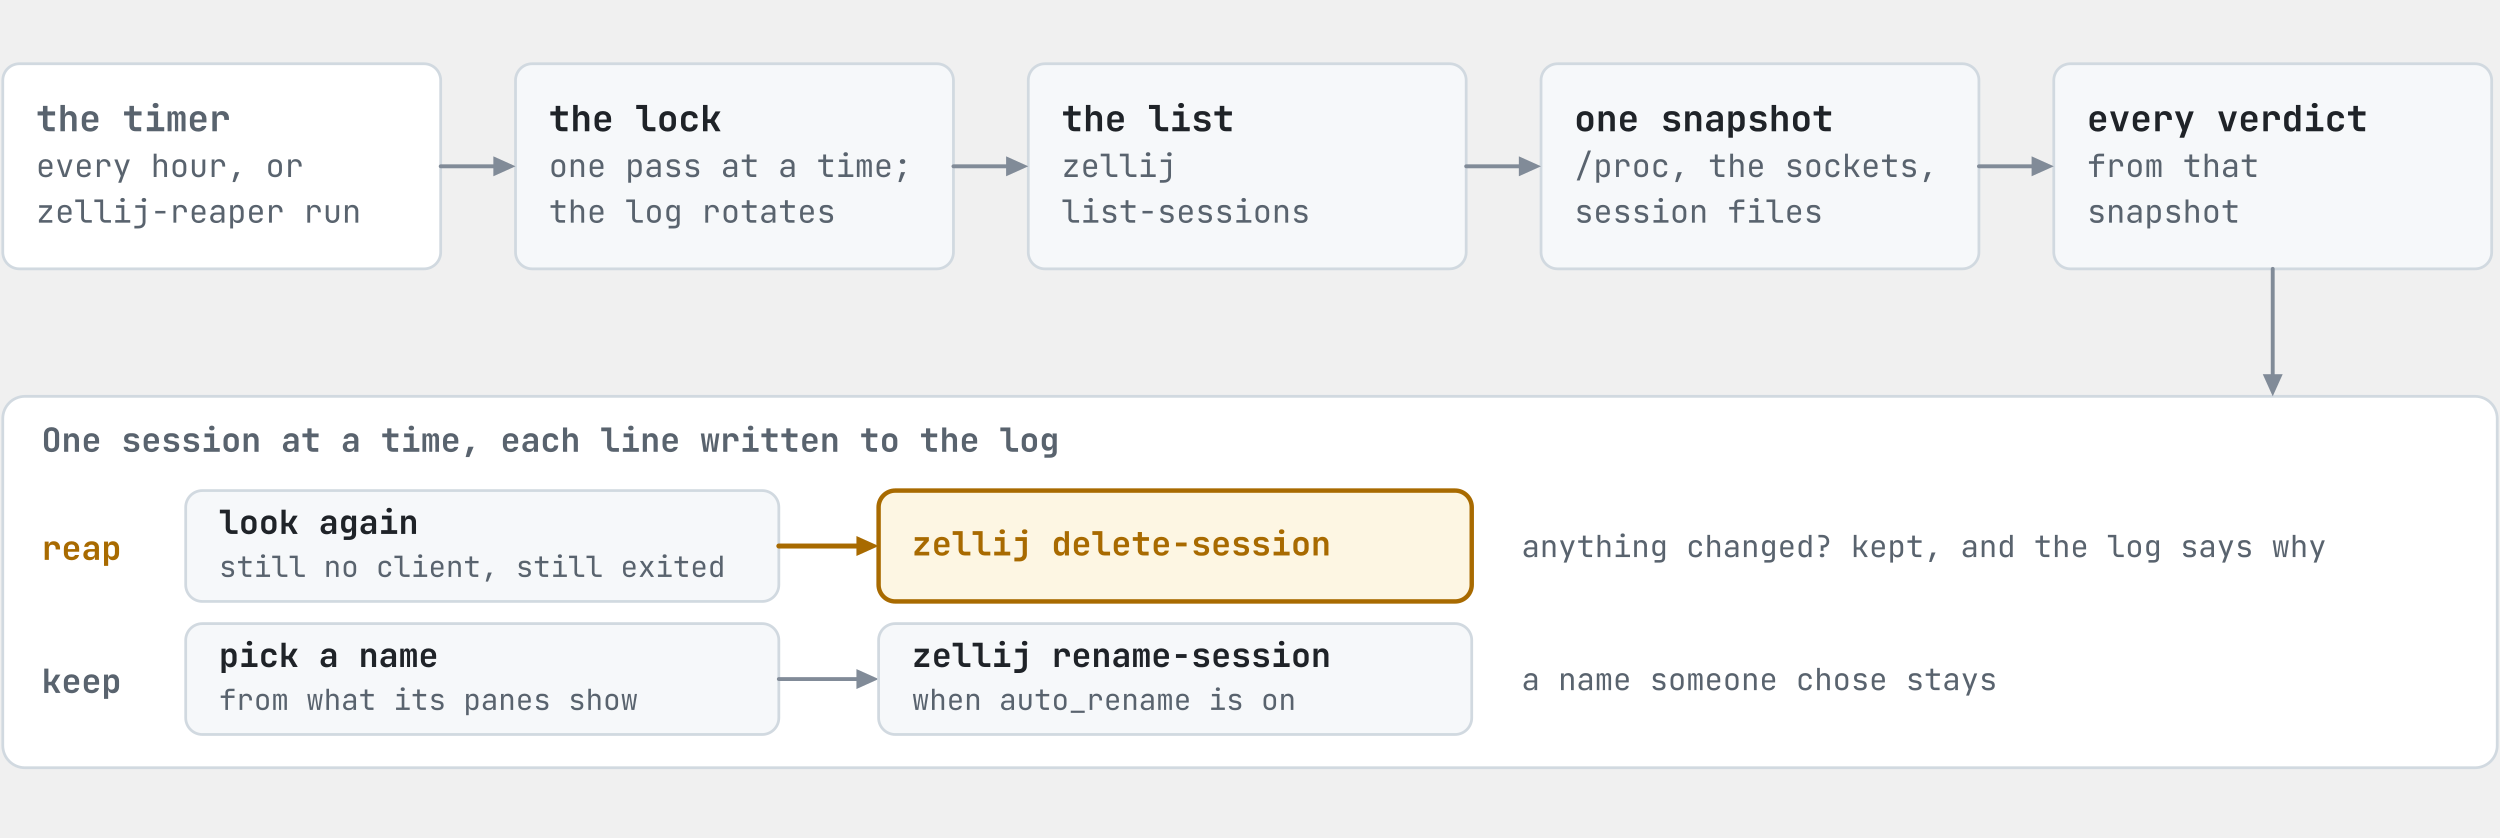
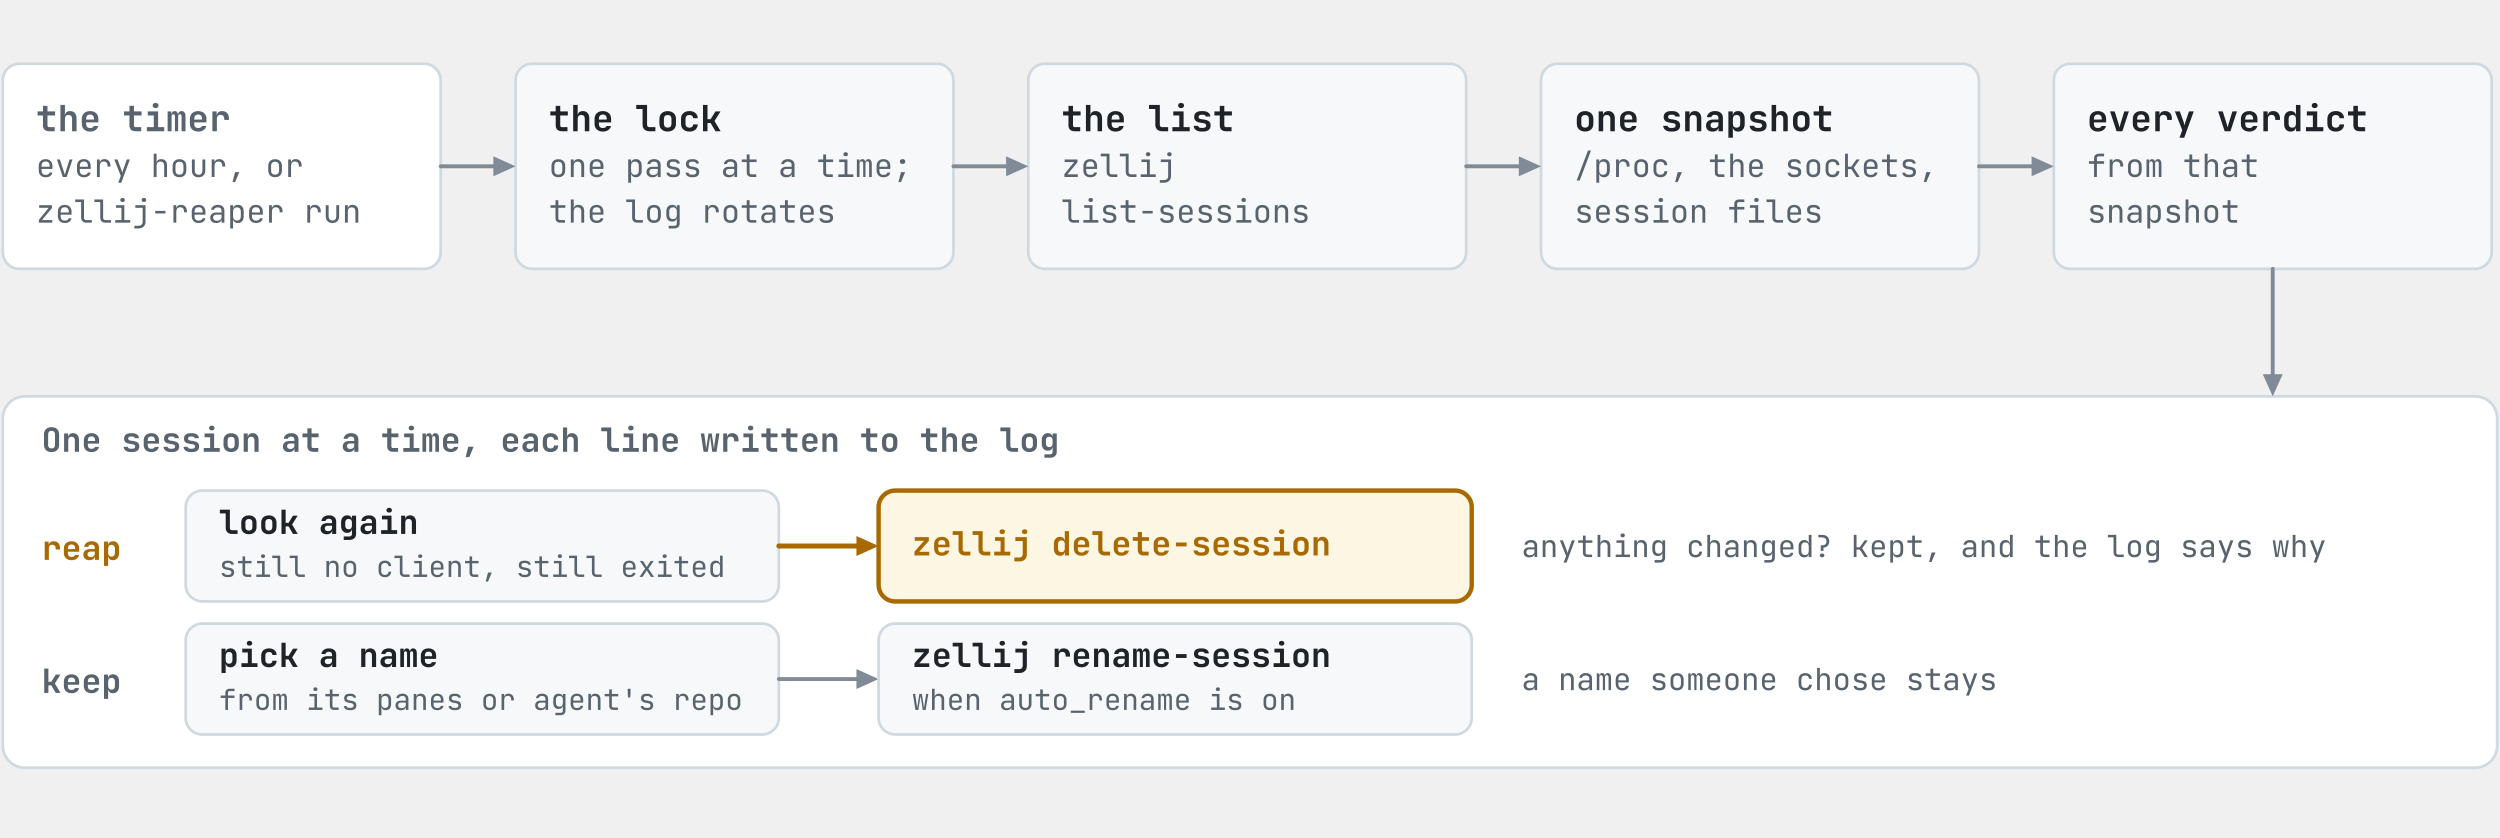
- <svg xmlns="http://www.w3.org/2000/svg" viewBox="-1 -1 902 302" width="902" height="302" role="img" aria-label="A pass takes the lock and rotates the log, lists the sessions, reads one snapshot of the kernel's tables and zellij's files, and decides every session from it. Then it goes through them one at a time, writing each verdict to the log. Before it deletes a session it looks again, and a session that changed is kept. A session it keeps gets a name from what its panes show when auto_rename is on, unless someone chose its name.">
+ <svg xmlns="http://www.w3.org/2000/svg" viewBox="-1 -1 902 302" width="902" height="302" role="img" aria-label="A pass takes the lock and rotates the log, lists the sessions, reads one snapshot of the kernel's tables and zellij's files, and decides every session from it. Then it goes through them one at a time, writing each verdict to the log. Before it deletes a session it looks again, and a session that changed is kept. A session it keeps gets a name from what its panes show, or the project its coding agent works in, when auto_rename is on, unless someone chose its name.">
  <defs>
    <path id="g0" d="M360 0Q281 0 236 -44Q192 -88 192 -165V-437H43V-550H192V-705H318V-550H529V-437H318V-165Q318 -113 369 -113H519V0Z" />
    <path id="g1" d="M77 0V-730H202V-550L199 -445H233L199 -416Q199 -484 238 -522Q278 -560 347 -560Q428 -560 476 -506Q525 -452 525 -361V0H400V-348Q400 -398 374 -425Q348 -452 301 -452Q255 -452 228 -424Q202 -396 202 -344V0Z" />
    <path id="g2" d="M301 10Q231 10 179 -17Q127 -44 98 -92Q70 -141 70 -206V-344Q70 -409 98 -458Q127 -506 179 -533Q231 -560 301 -560Q370 -560 422 -533Q473 -506 502 -458Q530 -409 530 -344V-245H191V-206Q191 -148 219 -118Q247 -89 302 -89Q344 -89 370 -104Q396 -118 403 -146H526Q512 -75 450 -32Q389 10 301 10ZM409 -315V-345Q409 -402 382 -432Q355 -463 301 -463Q247 -463 219 -432Q191 -401 191 -344V-323L418 -325Z" />
    <path id="g3" d="M76 0V-114H268V-437H101V-550H388V-114H558V0ZM318 -642Q280 -642 258 -662Q236 -681 236 -714Q236 -747 258 -766Q280 -786 318 -786Q356 -786 378 -766Q400 -747 400 -714Q400 -681 378 -662Q356 -642 318 -642Z" />
    <path id="g4" d="M52 0V-550H154V-476H175L158 -458Q158 -504 184 -532Q210 -560 251 -560Q295 -560 320 -524Q344 -488 344 -427L322 -476H356L343 -458Q343 -504 369 -532Q395 -560 438 -560Q489 -560 519 -522Q549 -484 549 -419V0H439V-414Q439 -441 427 -456Q415 -472 392 -472Q370 -472 358 -457Q345 -442 345 -414V0H255V-414Q255 -442 243 -457Q231 -472 208 -472Q185 -472 174 -457Q162 -442 162 -414V0Z" />
    <path id="g5" d="M94 0V-550H212V-445H243L206 -381Q206 -470 246 -515Q286 -560 364 -560Q453 -560 504 -505Q555 -450 555 -353V-313H424V-344Q424 -397 396 -426Q369 -455 321 -455Q272 -455 246 -426Q219 -397 219 -344V0Z" />
    <path id="g6" d="M300 10Q235 10 186 -16Q138 -42 112 -90Q85 -137 85 -200V-350Q85 -414 112 -461Q138 -508 186 -534Q235 -560 300 -560Q365 -560 414 -534Q462 -508 488 -461Q515 -414 515 -350V-253H173V-200Q173 -135 206 -100Q239 -66 300 -66Q352 -66 384 -84Q416 -103 423 -140H513Q504 -71 446 -30Q387 10 300 10ZM427 -313V-350Q427 -415 394 -450Q362 -485 300 -485Q239 -485 206 -450Q173 -415 173 -350V-321H434Z" />
    <path id="g7" d="M239 0 55 -550H147L269 -180Q280 -147 289 -116Q298 -86 302 -69Q307 -86 316 -116Q325 -147 335 -180L454 -550H545L361 0Z" />
    <path id="g8" d="M111 0V-550H199V-445H220L191 -380Q191 -469 230 -514Q268 -560 344 -560Q431 -560 482 -506Q534 -451 534 -358V-325H444V-350Q444 -415 412 -450Q381 -484 323 -484Q266 -484 234 -449Q201 -414 201 -350V0Z" />
    <path id="g9" d="M178 180 259 -34 55 -550H155L283 -210Q290 -193 296 -170Q302 -146 306 -130Q310 -146 316 -170Q322 -193 328 -210L448 -550H545L274 180Z" />
    <path id="g10" d="M92 0V-730H182V-550V-445H201L182 -424Q182 -489 221 -524Q260 -560 329 -560Q412 -560 461 -509Q510 -458 510 -370V0H420V-360Q420 -419 388 -452Q357 -484 303 -484Q247 -484 214 -449Q182 -414 182 -350V0Z" />
    <path id="g11" d="M300 8Q234 8 186 -17Q138 -42 112 -90Q85 -137 85 -202V-348Q85 -414 112 -461Q138 -508 186 -533Q234 -558 300 -558Q366 -558 414 -533Q462 -508 488 -461Q515 -414 515 -349V-202Q515 -137 488 -90Q462 -42 414 -17Q366 8 300 8ZM300 -72Q359 -72 392 -105Q425 -138 425 -202V-348Q425 -412 392 -445Q359 -478 300 -478Q242 -478 208 -445Q175 -412 175 -348V-202Q175 -138 208 -105Q242 -72 300 -72Z" />
    <path id="g12" d="M299 10Q204 10 147 -46Q90 -103 90 -200V-550H180V-200Q180 -138 212 -104Q244 -69 299 -69Q355 -69 388 -104Q420 -138 420 -200V-550H510V-200Q510 -103 452 -46Q394 10 299 10Z" />
    <path id="g13" d="M165 160 245 -151H375L245 160Z" />
    <path id="g14" d="M90 0V-90L398 -468H98V-550H499V-460L185 -82H510V0Z" />
    <path id="g15" d="M375 0Q327 0 291 -19Q255 -38 235 -73Q215 -108 215 -155V-648H30V-730H305V-155Q305 -121 324 -102Q343 -82 375 -82H550V0Z" />
    <path id="g16" d="M85 0V-82H280V-468H110V-550H370V-82H555V0ZM315 -649Q282 -649 263 -666Q244 -683 244 -712Q244 -742 263 -760Q282 -777 315 -777Q348 -777 367 -760Q386 -742 386 -712Q386 -683 367 -666Q348 -649 315 -649Z" />
    <path id="g17" d="M85 180V97H214Q276 97 310 64Q345 30 345 -31V-468H115V-550H435V-31Q435 66 375 123Q315 180 214 180ZM385 -649Q352 -649 333 -666Q314 -683 314 -712Q314 -742 333 -760Q352 -777 385 -777Q418 -777 437 -760Q456 -742 456 -712Q456 -683 437 -666Q418 -649 385 -649Z" />
    <path id="g18" d="M140 -290V-370H460V-290Z" />
    <path id="g19" d="M252 10Q165 10 115 -34Q65 -79 65 -155Q65 -232 115 -276Q165 -320 250 -320H420V-375Q420 -426 390 -454Q359 -481 303 -481Q254 -481 221 -460Q188 -440 183 -405H93Q102 -476 160 -518Q218 -560 305 -560Q400 -560 455 -511Q510 -462 510 -378V0H422V-105H407L422 -120Q422 -60 376 -25Q329 10 252 10ZM274 -61Q338 -61 379 -93Q420 -125 420 -175V-253H252Q207 -253 181 -228Q155 -203 155 -160Q155 -114 186 -88Q218 -61 274 -61Z" />
    <path id="g20" d="M92 180V-550H182V-445H200L182 -424Q182 -487 224 -524Q265 -560 333 -560Q416 -560 466 -506Q515 -451 515 -356V-195Q515 -132 492 -86Q470 -40 430 -15Q389 10 333 10Q266 10 224 -27Q182 -64 182 -126L200 -105H180L182 20V180ZM303 -68Q360 -68 392 -102Q425 -136 425 -200V-350Q425 -414 392 -448Q360 -482 303 -482Q248 -482 215 -447Q182 -412 182 -350V-200Q182 -138 215 -103Q248 -68 303 -68Z" />
    <path id="g21" d="M92 0V-550H182V-445H201L182 -424Q182 -489 221 -524Q260 -560 329 -560Q412 -560 461 -509Q510 -458 510 -370V0H420V-360Q420 -419 388 -450Q357 -482 303 -482Q247 -482 214 -448Q182 -414 182 -350V0Z" />
    <path id="g22" d="M384 0Q330 0 290 -22Q249 -44 226 -84Q203 -125 203 -178V-617H27V-730H328V-178Q328 -148 346 -130Q363 -113 393 -113H559V0Z" />
    <path id="g23" d="M300 9Q230 9 178 -18Q127 -44 98 -92Q70 -141 70 -207V-343Q70 -409 98 -458Q127 -506 178 -532Q230 -559 300 -559Q371 -559 422 -532Q473 -506 502 -458Q530 -409 530 -344V-207Q530 -141 502 -92Q473 -44 422 -18Q371 9 300 9ZM300 -100Q350 -100 378 -128Q405 -155 405 -207V-343Q405 -396 378 -423Q350 -450 300 -450Q251 -450 223 -423Q195 -396 195 -343V-207Q195 -155 223 -128Q251 -100 300 -100Z" />
    <path id="g24" d="M303 10Q233 10 180 -16Q128 -43 99 -92Q70 -140 70 -206V-344Q70 -411 99 -459Q128 -507 180 -534Q233 -560 303 -560Q407 -560 469 -506Q531 -453 534 -361H409Q406 -404 378 -428Q351 -451 303 -451Q253 -451 224 -424Q195 -396 195 -345V-206Q195 -155 224 -127Q253 -99 303 -99Q351 -99 378 -122Q406 -146 409 -189H534Q531 -97 469 -44Q407 10 303 10Z" />
    <path id="g25" d="M80 0V-730H205V-334H292L426 -550H566L400 -284L569 0H426L292 -228H205V0Z" />
    <path id="g26" d="M283 8Q227 8 186 -10Q144 -27 120 -59Q95 -91 90 -135H180Q186 -106 212 -89Q239 -72 283 -72H325Q378 -72 404 -94Q430 -115 430 -151Q430 -186 406 -206Q383 -227 337 -234L263 -246Q182 -260 142 -296Q103 -333 103 -403Q103 -477 150 -518Q197 -558 291 -558H329Q408 -558 456 -521Q504 -484 514 -421H424Q418 -447 394 -462Q370 -478 329 -478H291Q240 -478 216 -459Q193 -440 193 -402Q193 -368 213 -352Q233 -336 276 -329L350 -317Q439 -303 480 -265Q520 -227 520 -155Q520 -79 472 -36Q423 8 325 8Z" />
    <path id="g27" d="M360 0Q289 0 250 -38Q210 -76 210 -145V-468H55V-550H210V-705H300V-550H520V-468H300V-145Q300 -82 360 -82H510V0Z" />
    <path id="g28" d="M66 0V-550H145V-484H163L149 -460Q149 -506 174 -533Q198 -560 240 -560Q286 -560 311 -526Q336 -492 336 -430L309 -484H351L332 -460Q332 -506 358 -533Q383 -560 425 -560Q477 -560 506 -521Q534 -482 534 -418V0H451V-419Q451 -453 436 -472Q422 -491 394 -491Q367 -491 352 -472Q336 -454 336 -420V0H264V-419Q264 -454 248 -472Q233 -491 205 -491Q177 -491 163 -472Q149 -454 149 -420V0Z" />
    <path id="g29" d="M170 160 250 -151H380L250 160ZM290 -410Q257 -410 236 -431Q215 -452 215 -485Q215 -517 236 -538Q258 -560 290 -560H310Q342 -560 364 -538Q385 -517 385 -485Q385 -452 364 -431Q343 -410 310 -410Z" />
    <path id="g30" d="M161 180V98H336Q378 98 398 79Q417 60 417 20V-50L419 -150H401L418 -165Q418 -105 378 -70Q338 -35 271 -35Q186 -35 137 -90Q88 -146 88 -240V-356Q88 -450 137 -505Q186 -560 271 -560Q338 -560 378 -525Q418 -490 418 -430L401 -445H418V-550H507V20Q507 94 462 137Q416 180 335 180ZM298 -113Q354 -113 386 -148Q418 -183 418 -245V-350Q418 -412 386 -447Q354 -482 298 -482Q241 -482 210 -448Q178 -414 178 -350V-245Q178 -181 210 -147Q241 -113 298 -113Z" />
    <path id="g31" d="M279 9Q216 9 169 -11Q122 -31 96 -66Q69 -102 67 -150H192Q194 -124 218 -108Q241 -92 279 -92H323Q369 -92 392 -110Q415 -128 415 -159Q415 -188 394 -204Q374 -221 331 -226L263 -236Q169 -249 125 -286Q81 -323 81 -397Q81 -474 133 -516Q185 -559 286 -559H324Q416 -559 471 -518Q526 -477 530 -408H405Q402 -430 380 -444Q359 -458 324 -458H286Q243 -458 224 -442Q204 -427 204 -397Q204 -369 221 -356Q238 -342 276 -336L347 -326Q445 -312 492 -274Q538 -235 538 -160Q538 -80 484 -36Q429 9 323 9Z" />
    <path id="g32" d="M77 0V-550H199V-445H233L199 -416Q199 -484 238 -522Q278 -560 347 -560Q428 -560 476 -506Q525 -452 525 -361V0H400V-348Q400 -398 374 -425Q348 -452 301 -452Q255 -452 228 -424Q202 -396 202 -344V0Z" />
    <path id="g33" d="M239 10Q154 10 105 -35Q56 -80 56 -156Q56 -237 110 -281Q164 -325 263 -325H400V-372Q400 -412 374 -434Q348 -457 303 -457Q262 -457 235 -439Q208 -421 203 -390H81Q90 -468 151 -514Q212 -560 307 -560Q408 -560 466 -510Q525 -459 525 -373V0H404V-96H384L404 -123Q404 -62 359 -26Q314 10 239 10ZM280 -84Q333 -84 366 -111Q400 -138 400 -181V-248H265Q227 -248 204 -226Q181 -204 181 -168Q181 -129 208 -106Q234 -84 280 -84Z" />
    <path id="g34" d="M77 180V-550H199V-445H227L199 -416Q199 -483 239 -522Q279 -560 347 -560Q430 -560 480 -503Q530 -446 530 -350V-201Q530 -137 508 -90Q485 -42 444 -16Q403 10 347 10Q279 10 239 -28Q199 -67 199 -134L227 -105H198L202 26V180ZM303 -98Q351 -98 378 -126Q405 -154 405 -206V-344Q405 -396 378 -424Q351 -452 303 -452Q256 -452 229 -424Q202 -395 202 -344V-206Q202 -155 229 -126Q256 -98 303 -98Z" />
    <path id="g35" d="M75 110 430 -830H525L170 110Z" />
    <path id="g36" d="M304 10Q238 10 188 -15Q139 -40 112 -88Q85 -135 85 -200V-350Q85 -416 112 -463Q139 -510 188 -535Q238 -560 304 -560Q399 -560 457 -509Q515 -458 518 -370H428Q425 -423 392 -452Q360 -480 304 -480Q245 -480 210 -446Q175 -413 175 -351V-200Q175 -138 210 -104Q245 -70 304 -70Q360 -70 392 -99Q425 -128 428 -180H518Q515 -92 457 -41Q399 10 304 10Z" />
    <path id="g37" d="M95 0V-730H185V-323H291L451 -550H554L369 -288L557 0H452L292 -245H185V0Z" />
    <path id="g38" d="M220 0V-413H60V-495H220V-590Q220 -655 261 -692Q302 -730 374 -730H535V-648H374Q343 -648 326 -634Q310 -619 310 -590V-495H535V-413H310V0Z" />
    <path id="g39" d="M220 0 39 -550H167L272 -216Q281 -186 290 -154Q298 -122 302 -103Q307 -122 315 -154Q323 -186 331 -215L434 -550H561L381 0Z" />
    <path id="g40" d="M166 180 243 -30 38 -550H175L277 -269Q285 -246 293 -214Q301 -181 305 -160Q310 -181 318 -214Q326 -246 334 -269L430 -550H562L297 180Z" />
    <path id="g41" d="M253 10Q171 10 120 -47Q70 -104 70 -200V-349Q70 -446 120 -503Q170 -560 253 -560Q321 -560 361 -522Q401 -483 401 -416L373 -445H402L398 -576V-730H523V0H401V-105H373L401 -134Q401 -67 361 -28Q321 10 253 10ZM297 -98Q345 -98 372 -126Q398 -155 398 -206V-344Q398 -395 372 -424Q345 -452 297 -452Q249 -452 222 -424Q195 -396 195 -344V-206Q195 -154 222 -126Q249 -98 297 -98Z" />
    <path id="g42" d="M300 10Q230 10 178 -16Q127 -43 100 -92Q72 -140 72 -206V-524Q72 -590 100 -638Q127 -687 178 -714Q230 -740 300 -740Q371 -740 422 -714Q473 -687 500 -638Q528 -590 528 -525V-206Q528 -140 500 -92Q473 -43 422 -16Q371 10 300 10ZM300 -100Q351 -100 377 -128Q403 -155 403 -206V-524Q403 -576 377 -603Q351 -630 300 -630Q249 -630 223 -603Q197 -576 197 -524V-206Q197 -155 224 -128Q250 -100 300 -100Z" />
    <path id="g43" d="M150 160 230 -151H390L260 160Z" />
    <path id="g44" d="M104 0 20 -550H124L170 -213Q174 -184 178 -149Q181 -114 183 -91Q186 -114 191 -149Q196 -184 200 -213L252 -550H349L400 -213Q404 -184 409 -148Q414 -113 417 -90Q419 -114 424 -150Q428 -185 431 -213L480 -550H580L494 0H365L317 -339Q313 -367 308 -402Q303 -436 300 -458Q297 -436 292 -402Q288 -367 283 -339L233 0Z" />
    <path id="g45" d="M152 180V76H315Q357 76 378 56Q399 35 399 -3V-44L401 -147H374L401 -174Q401 -107 362 -70Q322 -32 255 -32Q171 -32 122 -89Q72 -146 72 -243V-350Q72 -446 122 -503Q171 -560 255 -560Q322 -560 362 -522Q401 -485 401 -418L374 -445H401L398 -550H523V0Q523 83 468 132Q413 180 317 180ZM297 -140Q345 -140 372 -168Q398 -197 398 -248V-344Q398 -395 372 -424Q345 -452 297 -452Q249 -452 223 -424Q197 -396 197 -344V-248Q197 -196 223 -168Q249 -140 297 -140Z" />
    <path id="g46" d="M50 0 245 -283 62 -550H168L277 -380Q284 -369 290 -356Q297 -343 301 -335Q304 -343 310 -356Q317 -369 324 -380L434 -550H539L356 -282L550 0H444L326 -180Q319 -191 312 -206Q306 -220 301 -229Q297 -220 290 -206Q282 -191 274 -180L155 0Z" />
    <path id="g47" d="M268 10Q186 10 136 -45Q85 -100 85 -194V-355Q85 -450 135 -505Q185 -560 268 -560Q336 -560 377 -523Q418 -486 418 -424L400 -445H420L418 -570V-730H508V0H418V-105H400L418 -126Q418 -63 377 -26Q336 10 268 10ZM298 -68Q354 -68 386 -103Q418 -138 418 -200V-350Q418 -412 386 -447Q354 -482 298 -482Q241 -482 208 -448Q175 -414 175 -350V-200Q175 -136 208 -102Q241 -68 298 -68Z" />
    <path id="g48" d="M78 0V-113L365 -440H87V-550H511V-437L221 -110H522V0Z" />
    <path id="g49" d="M82 180V64H229Q279 64 306 37Q333 10 333 -39V-434H112V-550H458V-36Q458 64 398 122Q338 180 236 180ZM391 -642Q353 -642 331 -662Q309 -681 309 -714Q309 -747 331 -766Q353 -786 391 -786Q429 -786 451 -766Q473 -747 473 -714Q473 -681 451 -662Q429 -642 391 -642Z" />
    <path id="g50" d="M140 -272V-388H460V-272Z" />
    <path id="g51" d="M211 -205V-385H261Q325 -385 362 -420Q400 -456 400 -515Q400 -574 362 -610Q325 -645 260 -645H135V-730H260Q330 -730 382 -704Q433 -677 462 -629Q490 -581 490 -515Q490 -458 466 -412Q442 -367 400 -340Q357 -313 301 -310V-205ZM240 5Q214 5 197 -12Q180 -29 180 -55Q180 -81 197 -98Q214 -115 240 -115H270Q299 -115 314 -98Q330 -82 330 -56Q330 -30 313 -12Q296 5 270 5Z" />
    <path id="g52" d="M123 0 35 -550H115L170 -160Q173 -138 176 -112Q180 -87 182 -70Q184 -87 188 -112Q193 -138 196 -160L257 -550H343L404 -160Q407 -138 412 -112Q416 -87 418 -70Q420 -87 424 -112Q429 -138 432 -160L489 -550H565L473 0H374L315 -380Q311 -408 306 -436Q301 -464 299 -480Q297 -464 293 -436Q289 -408 284 -380L222 0Z" />
-     <path id="g53" d="M60 100V25H540V100Z" />
+     <path id="g53" d="M258 -430 246 -580V-730H343V-580L332 -430Z" />
+     <path id="g54" d="M60 100V25H540V100Z" />
  </defs>
  <rect x="0" y="22" width="158" height="74" rx="6" fill="#ffffff" stroke="#d1d9e0" stroke-width="1" />
  <g transform="scale(0.013)" fill="#59636e">
    <use href="#g0" x="923.1" y="3565.4" />
    <use href="#g1" x="1523.1" y="3565.4" />
    <use href="#g2" x="2123.1" y="3565.4" />
    <use href="#g0" x="3323.1" y="3565.4" />
    <use href="#g3" x="3923.1" y="3565.4" />
    <use href="#g4" x="4523.1" y="3565.4" />
    <use href="#g2" x="5123.1" y="3565.4" />
    <use href="#g5" x="5723.1" y="3565.4" />
  </g>
  <g transform="scale(0.0115)" fill="#59636e">
    <use href="#g6" x="1043.5" y="5465.2" />
    <use href="#g7" x="1643.5" y="5465.2" />
    <use href="#g6" x="2243.5" y="5465.2" />
    <use href="#g8" x="2843.5" y="5465.2" />
    <use href="#g9" x="3443.5" y="5465.2" />
    <use href="#g10" x="4643.5" y="5465.2" />
    <use href="#g11" x="5243.5" y="5465.2" />
    <use href="#g12" x="5843.5" y="5465.2" />
    <use href="#g8" x="6443.5" y="5465.2" />
    <use href="#g13" x="7043.5" y="5465.2" />
    <use href="#g11" x="8243.5" y="5465.2" />
    <use href="#g8" x="8843.5" y="5465.2" />
  </g>
  <g transform="scale(0.0115)" fill="#59636e">
    <use href="#g14" x="1043.5" y="6900.0" />
    <use href="#g6" x="1643.5" y="6900.0" />
    <use href="#g15" x="2243.5" y="6900.0" />
    <use href="#g15" x="2843.5" y="6900.0" />
    <use href="#g16" x="3443.5" y="6900.0" />
    <use href="#g17" x="4043.5" y="6900.0" />
    <use href="#g18" x="4643.5" y="6900.0" />
    <use href="#g8" x="5243.5" y="6900.0" />
    <use href="#g6" x="5843.5" y="6900.0" />
    <use href="#g19" x="6443.5" y="6900.0" />
    <use href="#g20" x="7043.5" y="6900.0" />
    <use href="#g6" x="7643.5" y="6900.0" />
    <use href="#g8" x="8243.5" y="6900.0" />
    <use href="#g8" x="9443.5" y="6900.0" />
    <use href="#g12" x="10043.5" y="6900.0" />
    <use href="#g21" x="10643.5" y="6900.0" />
  </g>
  <rect x="185" y="22" width="158" height="74" rx="6" fill="#f6f8fa" stroke="#d1d9e0" stroke-width="1" />
  <g transform="scale(0.013)" fill="#1f2328">
    <use href="#g0" x="15153.8" y="3565.4" />
    <use href="#g1" x="15753.8" y="3565.4" />
    <use href="#g2" x="16353.8" y="3565.4" />
    <use href="#g22" x="17553.8" y="3565.4" />
    <use href="#g23" x="18153.8" y="3565.4" />
    <use href="#g24" x="18753.8" y="3565.4" />
    <use href="#g25" x="19353.8" y="3565.4" />
  </g>
  <g transform="scale(0.0115)" fill="#59636e">
    <use href="#g11" x="17130.4" y="5465.2" />
    <use href="#g21" x="17730.4" y="5465.2" />
    <use href="#g6" x="18330.4" y="5465.2" />
    <use href="#g20" x="19530.4" y="5465.2" />
    <use href="#g19" x="20130.4" y="5465.2" />
    <use href="#g26" x="20730.4" y="5465.2" />
    <use href="#g26" x="21330.4" y="5465.2" />
    <use href="#g19" x="22530.4" y="5465.2" />
    <use href="#g27" x="23130.4" y="5465.2" />
    <use href="#g19" x="24330.4" y="5465.2" />
    <use href="#g27" x="25530.4" y="5465.2" />
    <use href="#g16" x="26130.4" y="5465.2" />
    <use href="#g28" x="26730.4" y="5465.2" />
    <use href="#g6" x="27330.4" y="5465.2" />
    <use href="#g29" x="27930.4" y="5465.2" />
  </g>
  <g transform="scale(0.0115)" fill="#59636e">
    <use href="#g27" x="17130.4" y="6900.0" />
    <use href="#g10" x="17730.4" y="6900.0" />
    <use href="#g6" x="18330.4" y="6900.0" />
    <use href="#g15" x="19530.4" y="6900.0" />
    <use href="#g11" x="20130.4" y="6900.0" />
    <use href="#g30" x="20730.4" y="6900.0" />
    <use href="#g8" x="21930.4" y="6900.0" />
    <use href="#g11" x="22530.4" y="6900.0" />
    <use href="#g27" x="23130.4" y="6900.0" />
    <use href="#g19" x="23730.4" y="6900.0" />
    <use href="#g27" x="24330.4" y="6900.0" />
    <use href="#g6" x="24930.4" y="6900.0" />
    <use href="#g26" x="25530.4" y="6900.0" />
  </g>
  <path d="M158,59.0 L178.0,59.0" fill="none" stroke="#818b98" stroke-width="1.4" stroke-linejoin="round" stroke-linecap="round" />
  <path d="M185,59.0 L177.0,62.6 L177.0,55.4 Z" fill="#818b98" />
  <rect x="370" y="22" width="158" height="74" rx="6" fill="#f6f8fa" stroke="#d1d9e0" stroke-width="1" />
  <g transform="scale(0.013)" fill="#1f2328">
    <use href="#g0" x="29384.6" y="3565.4" />
    <use href="#g1" x="29984.6" y="3565.4" />
    <use href="#g2" x="30584.6" y="3565.4" />
    <use href="#g22" x="31784.6" y="3565.4" />
    <use href="#g3" x="32384.6" y="3565.4" />
    <use href="#g31" x="32984.6" y="3565.4" />
    <use href="#g0" x="33584.6" y="3565.4" />
  </g>
  <g transform="scale(0.0115)" fill="#59636e">
    <use href="#g14" x="33217.4" y="5465.2" />
    <use href="#g6" x="33817.4" y="5465.2" />
    <use href="#g15" x="34417.4" y="5465.2" />
    <use href="#g15" x="35017.4" y="5465.2" />
    <use href="#g16" x="35617.4" y="5465.2" />
    <use href="#g17" x="36217.4" y="5465.2" />
  </g>
  <g transform="scale(0.0115)" fill="#59636e">
    <use href="#g15" x="33217.4" y="6900.0" />
    <use href="#g16" x="33817.4" y="6900.0" />
    <use href="#g26" x="34417.4" y="6900.0" />
    <use href="#g27" x="35017.4" y="6900.0" />
    <use href="#g18" x="35617.4" y="6900.0" />
    <use href="#g26" x="36217.4" y="6900.0" />
    <use href="#g6" x="36817.4" y="6900.0" />
    <use href="#g26" x="37417.4" y="6900.0" />
    <use href="#g26" x="38017.4" y="6900.0" />
    <use href="#g16" x="38617.4" y="6900.0" />
    <use href="#g11" x="39217.4" y="6900.0" />
    <use href="#g21" x="39817.4" y="6900.0" />
    <use href="#g26" x="40417.4" y="6900.0" />
  </g>
  <path d="M343,59.0 L363.0,59.0" fill="none" stroke="#818b98" stroke-width="1.4" stroke-linejoin="round" stroke-linecap="round" />
  <path d="M370,59.0 L362.0,62.6 L362.0,55.4 Z" fill="#818b98" />
  <rect x="555" y="22" width="158" height="74" rx="6" fill="#f6f8fa" stroke="#d1d9e0" stroke-width="1" />
  <g transform="scale(0.013)" fill="#1f2328">
    <use href="#g23" x="43615.4" y="3565.4" />
    <use href="#g32" x="44215.4" y="3565.4" />
    <use href="#g2" x="44815.4" y="3565.4" />
    <use href="#g31" x="46015.4" y="3565.4" />
    <use href="#g32" x="46615.4" y="3565.4" />
    <use href="#g33" x="47215.4" y="3565.4" />
    <use href="#g34" x="47815.4" y="3565.4" />
    <use href="#g31" x="48415.4" y="3565.4" />
    <use href="#g1" x="49015.4" y="3565.4" />
    <use href="#g23" x="49615.4" y="3565.4" />
    <use href="#g0" x="50215.4" y="3565.4" />
  </g>
  <g transform="scale(0.0115)" fill="#59636e">
    <use href="#g35" x="49304.3" y="5465.2" />
    <use href="#g20" x="49904.3" y="5465.2" />
    <use href="#g8" x="50504.3" y="5465.2" />
    <use href="#g11" x="51104.3" y="5465.2" />
    <use href="#g36" x="51704.3" y="5465.2" />
    <use href="#g13" x="52304.3" y="5465.2" />
    <use href="#g27" x="53504.3" y="5465.2" />
    <use href="#g10" x="54104.3" y="5465.2" />
    <use href="#g6" x="54704.3" y="5465.2" />
    <use href="#g26" x="55904.3" y="5465.2" />
    <use href="#g11" x="56504.3" y="5465.2" />
    <use href="#g36" x="57104.3" y="5465.2" />
    <use href="#g37" x="57704.3" y="5465.2" />
    <use href="#g6" x="58304.3" y="5465.2" />
    <use href="#g27" x="58904.3" y="5465.2" />
    <use href="#g26" x="59504.3" y="5465.2" />
    <use href="#g13" x="60104.3" y="5465.2" />
  </g>
  <g transform="scale(0.0115)" fill="#59636e">
    <use href="#g26" x="49304.3" y="6900.0" />
    <use href="#g6" x="49904.3" y="6900.0" />
    <use href="#g26" x="50504.3" y="6900.0" />
    <use href="#g26" x="51104.3" y="6900.0" />
    <use href="#g16" x="51704.3" y="6900.0" />
    <use href="#g11" x="52304.3" y="6900.0" />
    <use href="#g21" x="52904.3" y="6900.0" />
    <use href="#g38" x="54104.3" y="6900.0" />
    <use href="#g16" x="54704.3" y="6900.0" />
    <use href="#g15" x="55304.3" y="6900.0" />
    <use href="#g6" x="55904.3" y="6900.0" />
    <use href="#g26" x="56504.3" y="6900.0" />
  </g>
  <path d="M528,59.0 L548.0,59.0" fill="none" stroke="#818b98" stroke-width="1.4" stroke-linejoin="round" stroke-linecap="round" />
  <path d="M555,59.0 L547.0,62.6 L547.0,55.4 Z" fill="#818b98" />
  <rect x="740" y="22" width="158" height="74" rx="6" fill="#f6f8fa" stroke="#d1d9e0" stroke-width="1" />
  <g transform="scale(0.013)" fill="#1f2328">
    <use href="#g2" x="57846.2" y="3565.4" />
    <use href="#g39" x="58446.2" y="3565.4" />
    <use href="#g2" x="59046.2" y="3565.4" />
    <use href="#g5" x="59646.2" y="3565.4" />
    <use href="#g40" x="60246.2" y="3565.4" />
    <use href="#g39" x="61446.2" y="3565.4" />
    <use href="#g2" x="62046.2" y="3565.4" />
    <use href="#g5" x="62646.2" y="3565.4" />
    <use href="#g41" x="63246.2" y="3565.4" />
    <use href="#g3" x="63846.2" y="3565.4" />
    <use href="#g24" x="64446.2" y="3565.4" />
    <use href="#g0" x="65046.2" y="3565.4" />
  </g>
  <g transform="scale(0.0115)" fill="#59636e">
    <use href="#g38" x="65391.3" y="5465.2" />
    <use href="#g8" x="65991.3" y="5465.2" />
    <use href="#g11" x="66591.3" y="5465.2" />
    <use href="#g28" x="67191.3" y="5465.2" />
    <use href="#g27" x="68391.3" y="5465.2" />
    <use href="#g10" x="68991.3" y="5465.2" />
    <use href="#g19" x="69591.3" y="5465.2" />
    <use href="#g27" x="70191.3" y="5465.2" />
  </g>
  <g transform="scale(0.0115)" fill="#59636e">
    <use href="#g26" x="65391.3" y="6900.0" />
    <use href="#g21" x="65991.3" y="6900.0" />
    <use href="#g19" x="66591.3" y="6900.0" />
    <use href="#g20" x="67191.3" y="6900.0" />
    <use href="#g26" x="67791.3" y="6900.0" />
    <use href="#g10" x="68391.3" y="6900.0" />
    <use href="#g11" x="68991.3" y="6900.0" />
    <use href="#g27" x="69591.3" y="6900.0" />
  </g>
  <path d="M713,59.0 L733.0,59.0" fill="none" stroke="#818b98" stroke-width="1.4" stroke-linejoin="round" stroke-linecap="round" />
  <path d="M740,59.0 L732.0,62.6 L732.0,55.4 Z" fill="#818b98" />
  <rect x="0" y="142" width="900" height="134" rx="8" fill="#ffffff" stroke="#d1d9e0" stroke-width="1" />
  <g transform="scale(0.012)" fill="#59636e">
    <use href="#g42" x="1166.7" y="13500.0" />
    <use href="#g32" x="1766.7" y="13500.0" />
    <use href="#g2" x="2366.7" y="13500.0" />
    <use href="#g31" x="3566.7" y="13500.0" />
    <use href="#g2" x="4166.7" y="13500.0" />
    <use href="#g31" x="4766.7" y="13500.0" />
    <use href="#g31" x="5366.7" y="13500.0" />
    <use href="#g3" x="5966.7" y="13500.0" />
    <use href="#g23" x="6566.7" y="13500.0" />
    <use href="#g32" x="7166.7" y="13500.0" />
    <use href="#g33" x="8366.7" y="13500.0" />
    <use href="#g0" x="8966.7" y="13500.0" />
    <use href="#g33" x="10166.7" y="13500.0" />
    <use href="#g0" x="11366.7" y="13500.0" />
    <use href="#g3" x="11966.7" y="13500.0" />
    <use href="#g4" x="12566.7" y="13500.0" />
    <use href="#g2" x="13166.7" y="13500.0" />
    <use href="#g43" x="13766.7" y="13500.0" />
    <use href="#g2" x="14966.7" y="13500.0" />
    <use href="#g33" x="15566.7" y="13500.0" />
    <use href="#g24" x="16166.7" y="13500.0" />
    <use href="#g1" x="16766.7" y="13500.0" />
    <use href="#g22" x="17966.7" y="13500.0" />
    <use href="#g3" x="18566.7" y="13500.0" />
    <use href="#g32" x="19166.7" y="13500.0" />
    <use href="#g2" x="19766.7" y="13500.0" />
    <use href="#g44" x="20966.7" y="13500.0" />
    <use href="#g5" x="21566.7" y="13500.0" />
    <use href="#g3" x="22166.7" y="13500.0" />
    <use href="#g0" x="22766.7" y="13500.0" />
    <use href="#g0" x="23366.7" y="13500.0" />
    <use href="#g2" x="23966.7" y="13500.0" />
    <use href="#g32" x="24566.7" y="13500.0" />
    <use href="#g0" x="25766.7" y="13500.0" />
    <use href="#g23" x="26366.7" y="13500.0" />
    <use href="#g0" x="27566.7" y="13500.0" />
    <use href="#g1" x="28166.7" y="13500.0" />
    <use href="#g2" x="28766.7" y="13500.0" />
    <use href="#g22" x="29966.7" y="13500.0" />
    <use href="#g23" x="30566.7" y="13500.0" />
    <use href="#g45" x="31166.7" y="13500.0" />
  </g>
  <path d="M819.0,96 L819.0,135.0" fill="none" stroke="#818b98" stroke-width="1.4" stroke-linejoin="round" stroke-linecap="round" />
  <path d="M819.0,142 L815.4,134.0 L822.6,134.0 Z" fill="#818b98" />
  <g transform="scale(0.012)" fill="#A86A00">
    <use href="#g5" x="1166.7" y="16750.0" />
    <use href="#g2" x="1766.7" y="16750.0" />
    <use href="#g33" x="2366.7" y="16750.0" />
    <use href="#g34" x="2966.7" y="16750.0" />
  </g>
  <rect x="66" y="176" width="214" height="40" rx="6" fill="#f6f8fa" stroke="#d1d9e0" stroke-width="1" />
  <g transform="scale(0.012)" fill="#1f2328">
    <use href="#g22" x="6500.0" y="15970.8" />
    <use href="#g23" x="7100.0" y="15970.8" />
    <use href="#g23" x="7700.0" y="15970.8" />
    <use href="#g25" x="8300.0" y="15970.8" />
    <use href="#g33" x="9500.0" y="15970.8" />
    <use href="#g45" x="10100.0" y="15970.8" />
    <use href="#g33" x="10700.0" y="15970.8" />
    <use href="#g3" x="11300.0" y="15970.8" />
    <use href="#g32" x="11900.0" y="15970.8" />
  </g>
  <g transform="scale(0.0105)" fill="#59636e">
    <use href="#g26" x="7428.6" y="19728.6" />
    <use href="#g27" x="8028.6" y="19728.6" />
    <use href="#g16" x="8628.6" y="19728.6" />
    <use href="#g15" x="9228.6" y="19728.6" />
    <use href="#g15" x="9828.6" y="19728.6" />
    <use href="#g21" x="11028.6" y="19728.6" />
    <use href="#g11" x="11628.6" y="19728.6" />
    <use href="#g36" x="12828.6" y="19728.6" />
    <use href="#g15" x="13428.6" y="19728.6" />
    <use href="#g16" x="14028.6" y="19728.6" />
    <use href="#g6" x="14628.6" y="19728.6" />
    <use href="#g21" x="15228.6" y="19728.6" />
    <use href="#g27" x="15828.6" y="19728.6" />
    <use href="#g13" x="16428.6" y="19728.6" />
    <use href="#g26" x="17628.6" y="19728.6" />
    <use href="#g27" x="18228.6" y="19728.6" />
    <use href="#g16" x="18828.6" y="19728.6" />
    <use href="#g15" x="19428.6" y="19728.6" />
    <use href="#g15" x="20028.6" y="19728.6" />
    <use href="#g6" x="21228.6" y="19728.6" />
    <use href="#g46" x="21828.6" y="19728.6" />
    <use href="#g16" x="22428.6" y="19728.6" />
    <use href="#g27" x="23028.6" y="19728.6" />
    <use href="#g6" x="23628.6" y="19728.6" />
    <use href="#g47" x="24228.6" y="19728.6" />
  </g>
  <path d="M280,196.0 L309.0,196.0" fill="none" stroke="#A86A00" stroke-width="1.8" stroke-linejoin="round" stroke-linecap="round" />
  <path d="M316,196.0 L308.0,199.6 L308.0,192.4 Z" fill="#A86A00" />
  <rect x="316" y="176" width="214" height="40" rx="6" fill="#fdf6e3" stroke="#A86A00" stroke-width="1.6" />
  <g transform="scale(0.012)" fill="#A86A00">
    <use href="#g48" x="27333.3" y="16616.7" />
    <use href="#g2" x="27933.3" y="16616.7" />
    <use href="#g22" x="28533.3" y="16616.7" />
    <use href="#g22" x="29133.3" y="16616.7" />
    <use href="#g3" x="29733.3" y="16616.7" />
    <use href="#g49" x="30333.3" y="16616.7" />
    <use href="#g41" x="31533.3" y="16616.7" />
    <use href="#g2" x="32133.3" y="16616.7" />
    <use href="#g22" x="32733.3" y="16616.7" />
    <use href="#g2" x="33333.3" y="16616.7" />
    <use href="#g0" x="33933.3" y="16616.7" />
    <use href="#g2" x="34533.3" y="16616.7" />
    <use href="#g50" x="35133.3" y="16616.7" />
    <use href="#g31" x="35733.3" y="16616.7" />
    <use href="#g2" x="36333.3" y="16616.7" />
    <use href="#g31" x="36933.3" y="16616.7" />
    <use href="#g31" x="37533.3" y="16616.7" />
    <use href="#g3" x="38133.3" y="16616.7" />
    <use href="#g23" x="38733.3" y="16616.7" />
    <use href="#g32" x="39333.3" y="16616.7" />
  </g>
  <g transform="scale(0.011)" fill="#59636e">
    <use href="#g19" x="49818.2" y="18181.8" />
    <use href="#g21" x="50418.2" y="18181.8" />
    <use href="#g9" x="51018.2" y="18181.8" />
    <use href="#g27" x="51618.2" y="18181.8" />
    <use href="#g10" x="52218.2" y="18181.8" />
    <use href="#g16" x="52818.2" y="18181.8" />
    <use href="#g21" x="53418.2" y="18181.8" />
    <use href="#g30" x="54018.2" y="18181.8" />
    <use href="#g36" x="55218.2" y="18181.8" />
    <use href="#g10" x="55818.2" y="18181.8" />
    <use href="#g19" x="56418.2" y="18181.8" />
    <use href="#g21" x="57018.2" y="18181.8" />
    <use href="#g30" x="57618.2" y="18181.8" />
    <use href="#g6" x="58218.2" y="18181.8" />
    <use href="#g47" x="58818.2" y="18181.8" />
    <use href="#g51" x="59418.2" y="18181.8" />
    <use href="#g37" x="60618.2" y="18181.8" />
    <use href="#g6" x="61218.2" y="18181.8" />
    <use href="#g20" x="61818.2" y="18181.8" />
    <use href="#g27" x="62418.2" y="18181.8" />
    <use href="#g13" x="63018.2" y="18181.8" />
    <use href="#g19" x="64218.2" y="18181.8" />
    <use href="#g21" x="64818.2" y="18181.8" />
    <use href="#g47" x="65418.2" y="18181.8" />
    <use href="#g27" x="66618.2" y="18181.8" />
    <use href="#g10" x="67218.2" y="18181.8" />
    <use href="#g6" x="67818.2" y="18181.8" />
    <use href="#g15" x="69018.2" y="18181.8" />
    <use href="#g11" x="69618.2" y="18181.8" />
    <use href="#g30" x="70218.2" y="18181.8" />
    <use href="#g26" x="71418.2" y="18181.8" />
    <use href="#g19" x="72018.2" y="18181.8" />
    <use href="#g9" x="72618.2" y="18181.8" />
    <use href="#g26" x="73218.2" y="18181.8" />
    <use href="#g52" x="74418.2" y="18181.8" />
    <use href="#g10" x="75018.2" y="18181.8" />
    <use href="#g9" x="75618.2" y="18181.8" />
  </g>
  <g transform="scale(0.012)" fill="#59636e">
    <use href="#g25" x="1166.7" y="20750.0" />
    <use href="#g2" x="1766.7" y="20750.0" />
    <use href="#g2" x="2366.7" y="20750.0" />
    <use href="#g34" x="2966.7" y="20750.0" />
  </g>
  <rect x="66" y="224" width="214" height="40" rx="6" fill="#f6f8fa" stroke="#d1d9e0" stroke-width="1" />
  <g transform="scale(0.012)" fill="#1f2328">
    <use href="#g34" x="6500.0" y="19970.8" />
    <use href="#g3" x="7100.0" y="19970.8" />
    <use href="#g24" x="7700.0" y="19970.8" />
    <use href="#g25" x="8300.0" y="19970.8" />
    <use href="#g33" x="9500.0" y="19970.8" />
    <use href="#g32" x="10700.0" y="19970.8" />
    <use href="#g33" x="11300.0" y="19970.8" />
    <use href="#g4" x="11900.0" y="19970.8" />
    <use href="#g2" x="12500.0" y="19970.8" />
  </g>
  <g transform="scale(0.0105)" fill="#59636e">
    <use href="#g38" x="7428.6" y="24300.0" />
    <use href="#g8" x="8028.6" y="24300.0" />
    <use href="#g11" x="8628.6" y="24300.0" />
    <use href="#g28" x="9228.6" y="24300.0" />
-     <use href="#g52" x="10428.6" y="24300.0" />
-     <use href="#g10" x="11028.6" y="24300.0" />
-     <use href="#g19" x="11628.6" y="24300.0" />
-     <use href="#g27" x="12228.6" y="24300.0" />
-     <use href="#g16" x="13428.6" y="24300.0" />
-     <use href="#g27" x="14028.6" y="24300.0" />
-     <use href="#g26" x="14628.6" y="24300.0" />
-     <use href="#g20" x="15828.6" y="24300.0" />
-     <use href="#g19" x="16428.6" y="24300.0" />
-     <use href="#g21" x="17028.6" y="24300.0" />
-     <use href="#g6" x="17628.6" y="24300.0" />
-     <use href="#g26" x="18228.6" y="24300.0" />
-     <use href="#g26" x="19428.6" y="24300.0" />
-     <use href="#g10" x="20028.6" y="24300.0" />
-     <use href="#g11" x="20628.6" y="24300.0" />
-     <use href="#g52" x="21228.6" y="24300.0" />
+     <use href="#g16" x="10428.6" y="24300.0" />
+     <use href="#g27" x="11028.6" y="24300.0" />
+     <use href="#g26" x="11628.6" y="24300.0" />
+     <use href="#g20" x="12828.6" y="24300.0" />
+     <use href="#g19" x="13428.6" y="24300.0" />
+     <use href="#g21" x="14028.6" y="24300.0" />
+     <use href="#g6" x="14628.6" y="24300.0" />
+     <use href="#g26" x="15228.6" y="24300.0" />
+     <use href="#g11" x="16428.6" y="24300.0" />
+     <use href="#g8" x="17028.6" y="24300.0" />
+     <use href="#g19" x="18228.6" y="24300.0" />
+     <use href="#g30" x="18828.6" y="24300.0" />
+     <use href="#g6" x="19428.6" y="24300.0" />
+     <use href="#g21" x="20028.6" y="24300.0" />
+     <use href="#g27" x="20628.6" y="24300.0" />
+     <use href="#g53" x="21228.6" y="24300.0" />
+     <use href="#g26" x="21828.6" y="24300.0" />
+     <use href="#g8" x="23028.6" y="24300.0" />
+     <use href="#g6" x="23628.6" y="24300.0" />
+     <use href="#g20" x="24228.6" y="24300.0" />
+     <use href="#g11" x="24828.6" y="24300.0" />
  </g>
  <path d="M280,244.0 L309.0,244.0" fill="none" stroke="#818b98" stroke-width="1.4" stroke-linejoin="round" stroke-linecap="round" />
  <path d="M316,244.0 L308.0,247.6 L308.0,240.4 Z" fill="#818b98" />
  <rect x="316" y="224" width="214" height="40" rx="6" fill="#f6f8fa" stroke="#d1d9e0" stroke-width="1" />
  <g transform="scale(0.012)" fill="#1f2328">
    <use href="#g48" x="27333.3" y="19970.8" />
    <use href="#g2" x="27933.3" y="19970.8" />
    <use href="#g22" x="28533.3" y="19970.8" />
    <use href="#g22" x="29133.3" y="19970.8" />
    <use href="#g3" x="29733.3" y="19970.8" />
    <use href="#g49" x="30333.3" y="19970.8" />
    <use href="#g5" x="31533.3" y="19970.8" />
    <use href="#g2" x="32133.3" y="19970.8" />
    <use href="#g32" x="32733.3" y="19970.8" />
    <use href="#g33" x="33333.3" y="19970.8" />
    <use href="#g4" x="33933.3" y="19970.8" />
    <use href="#g2" x="34533.3" y="19970.8" />
    <use href="#g50" x="35133.3" y="19970.8" />
    <use href="#g31" x="35733.3" y="19970.8" />
    <use href="#g2" x="36333.3" y="19970.8" />
    <use href="#g31" x="36933.3" y="19970.8" />
    <use href="#g31" x="37533.3" y="19970.8" />
    <use href="#g3" x="38133.3" y="19970.8" />
    <use href="#g23" x="38733.3" y="19970.8" />
    <use href="#g32" x="39333.3" y="19970.8" />
  </g>
  <g transform="scale(0.0105)" fill="#59636e">
    <use href="#g52" x="31238.1" y="24300.0" />
    <use href="#g10" x="31838.1" y="24300.0" />
    <use href="#g6" x="32438.1" y="24300.0" />
    <use href="#g21" x="33038.1" y="24300.0" />
    <use href="#g19" x="34238.1" y="24300.0" />
    <use href="#g12" x="34838.1" y="24300.0" />
    <use href="#g27" x="35438.1" y="24300.0" />
    <use href="#g11" x="36038.1" y="24300.0" />
-     <use href="#g53" x="36638.1" y="24300.0" />
+     <use href="#g54" x="36638.1" y="24300.0" />
    <use href="#g8" x="37238.1" y="24300.0" />
    <use href="#g6" x="37838.1" y="24300.0" />
    <use href="#g21" x="38438.1" y="24300.0" />
    <use href="#g19" x="39038.1" y="24300.0" />
    <use href="#g28" x="39638.1" y="24300.0" />
    <use href="#g6" x="40238.1" y="24300.0" />
    <use href="#g16" x="41438.1" y="24300.0" />
    <use href="#g26" x="42038.1" y="24300.0" />
    <use href="#g11" x="43238.1" y="24300.0" />
    <use href="#g21" x="43838.1" y="24300.0" />
  </g>
  <g transform="scale(0.011)" fill="#59636e">
    <use href="#g19" x="49818.2" y="22545.5" />
    <use href="#g21" x="51018.2" y="22545.5" />
    <use href="#g19" x="51618.2" y="22545.5" />
    <use href="#g28" x="52218.2" y="22545.5" />
    <use href="#g6" x="52818.2" y="22545.5" />
    <use href="#g26" x="54018.2" y="22545.5" />
    <use href="#g11" x="54618.2" y="22545.5" />
    <use href="#g28" x="55218.2" y="22545.5" />
    <use href="#g6" x="55818.2" y="22545.5" />
    <use href="#g11" x="56418.2" y="22545.5" />
    <use href="#g21" x="57018.2" y="22545.5" />
    <use href="#g6" x="57618.2" y="22545.5" />
    <use href="#g36" x="58818.2" y="22545.5" />
    <use href="#g10" x="59418.2" y="22545.5" />
    <use href="#g11" x="60018.2" y="22545.5" />
    <use href="#g26" x="60618.2" y="22545.5" />
    <use href="#g6" x="61218.2" y="22545.5" />
    <use href="#g26" x="62418.2" y="22545.5" />
    <use href="#g27" x="63018.2" y="22545.5" />
    <use href="#g19" x="63618.2" y="22545.5" />
    <use href="#g9" x="64218.2" y="22545.5" />
    <use href="#g26" x="64818.2" y="22545.5" />
  </g>
</svg>
